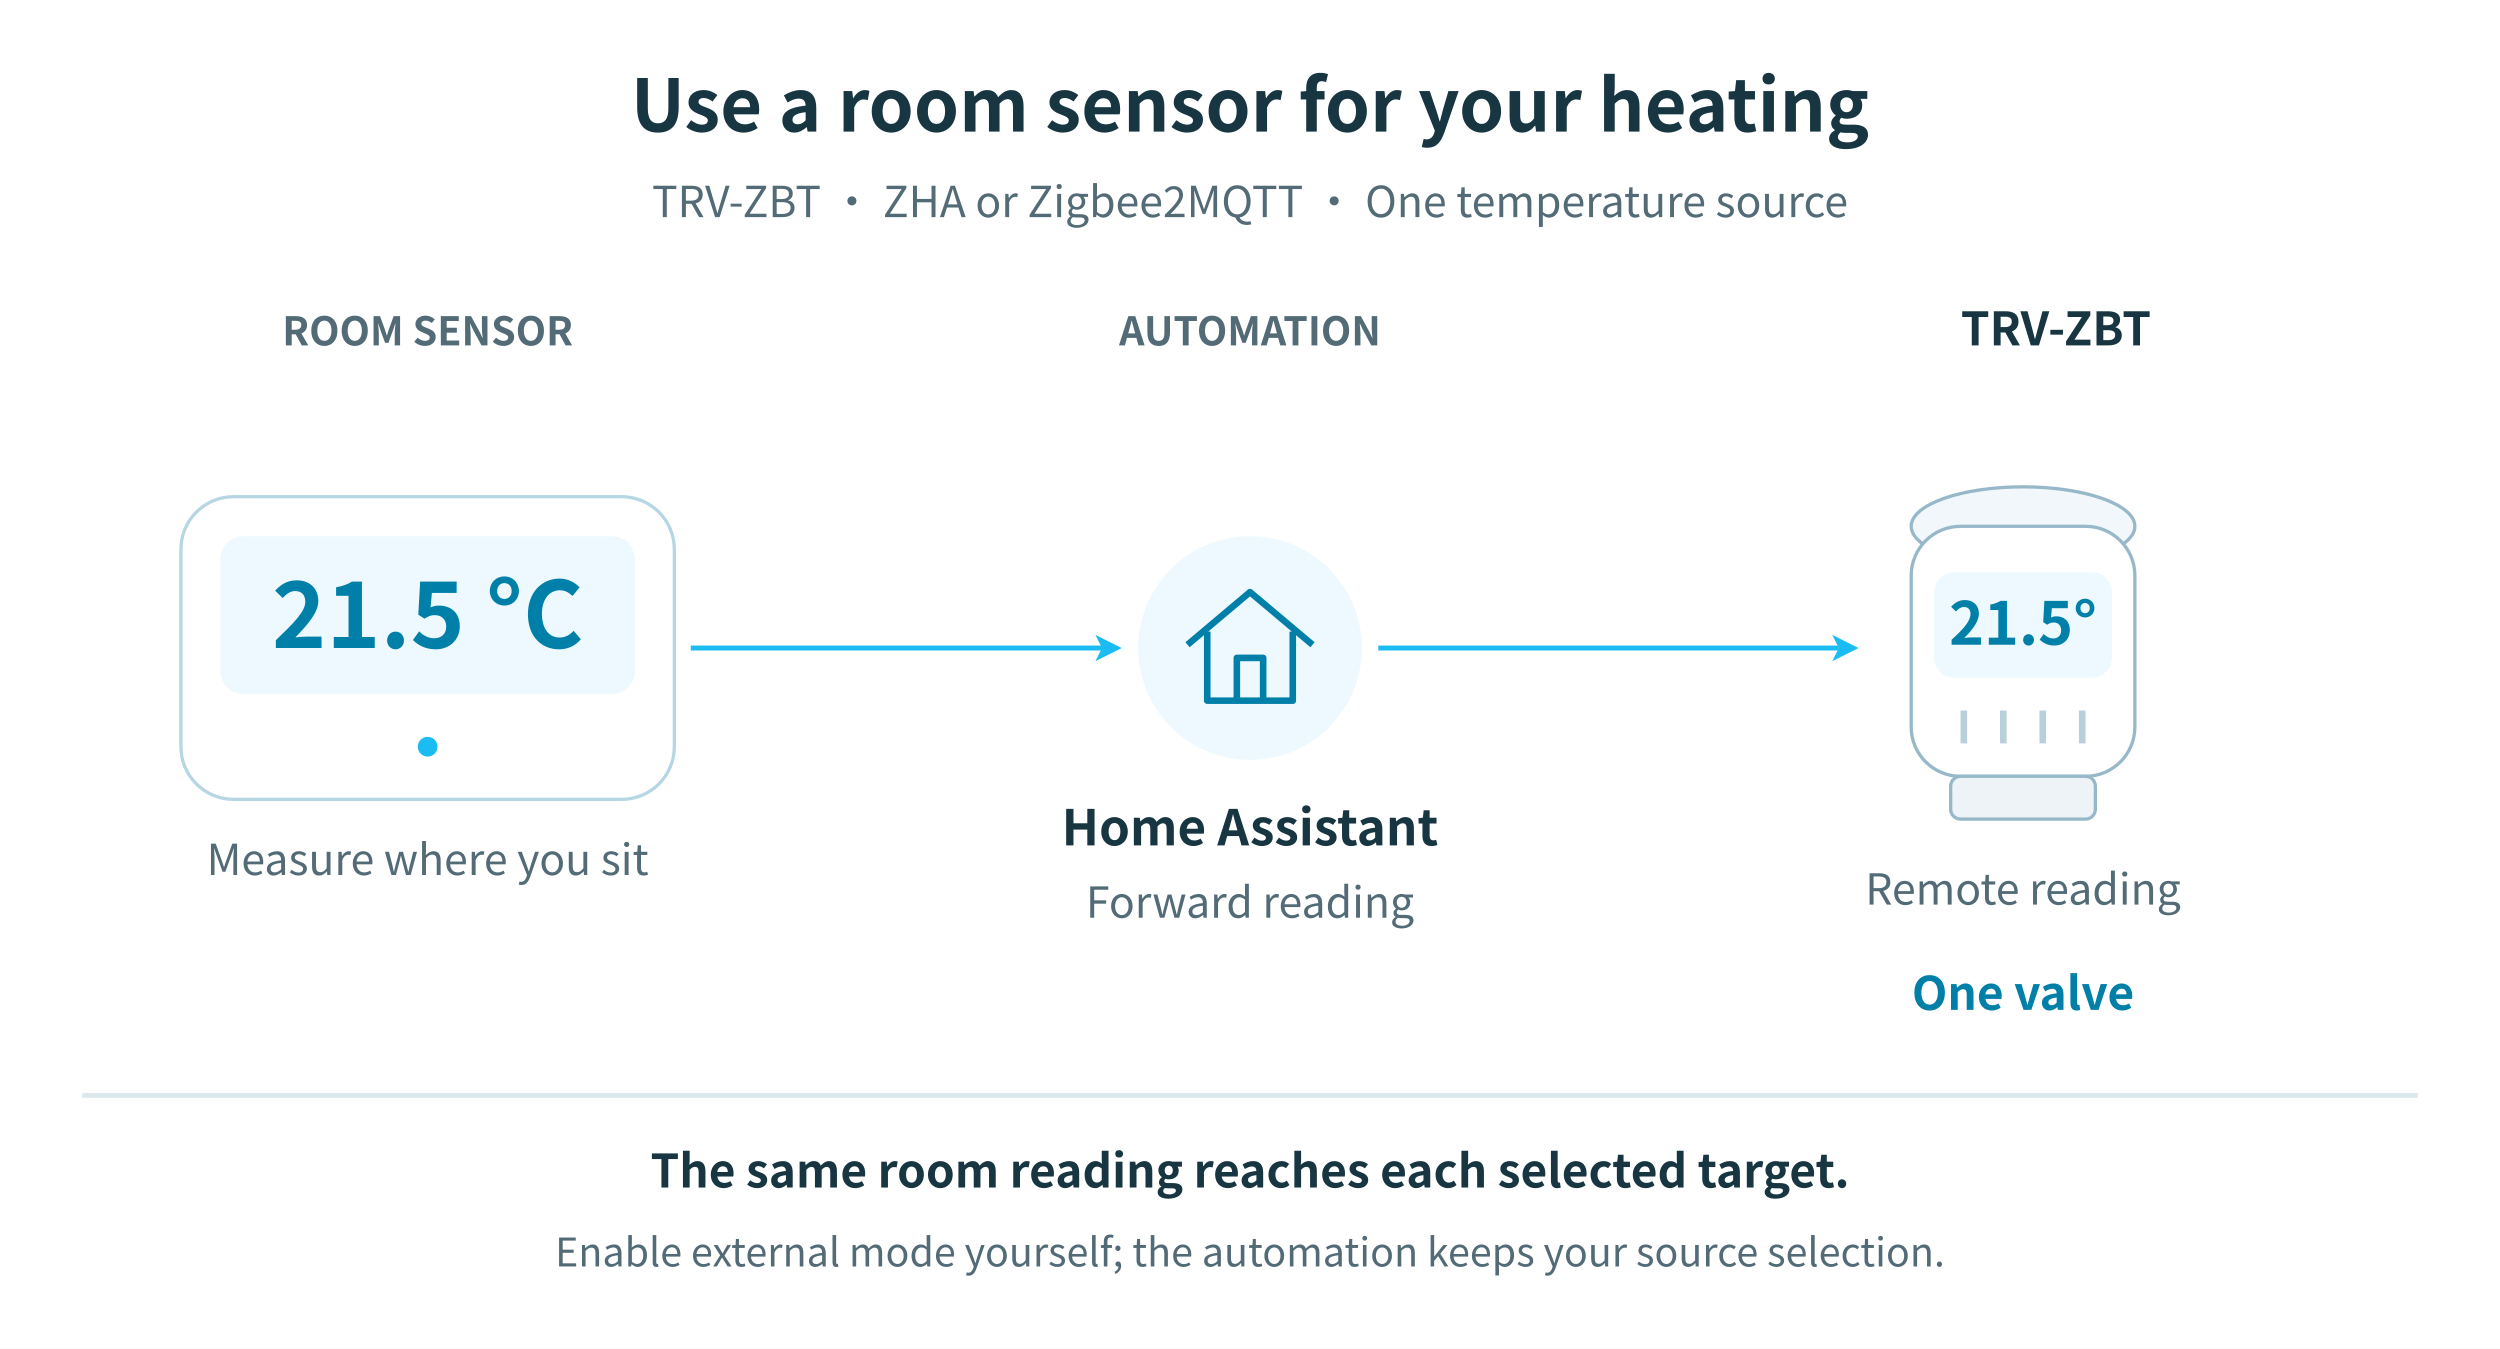
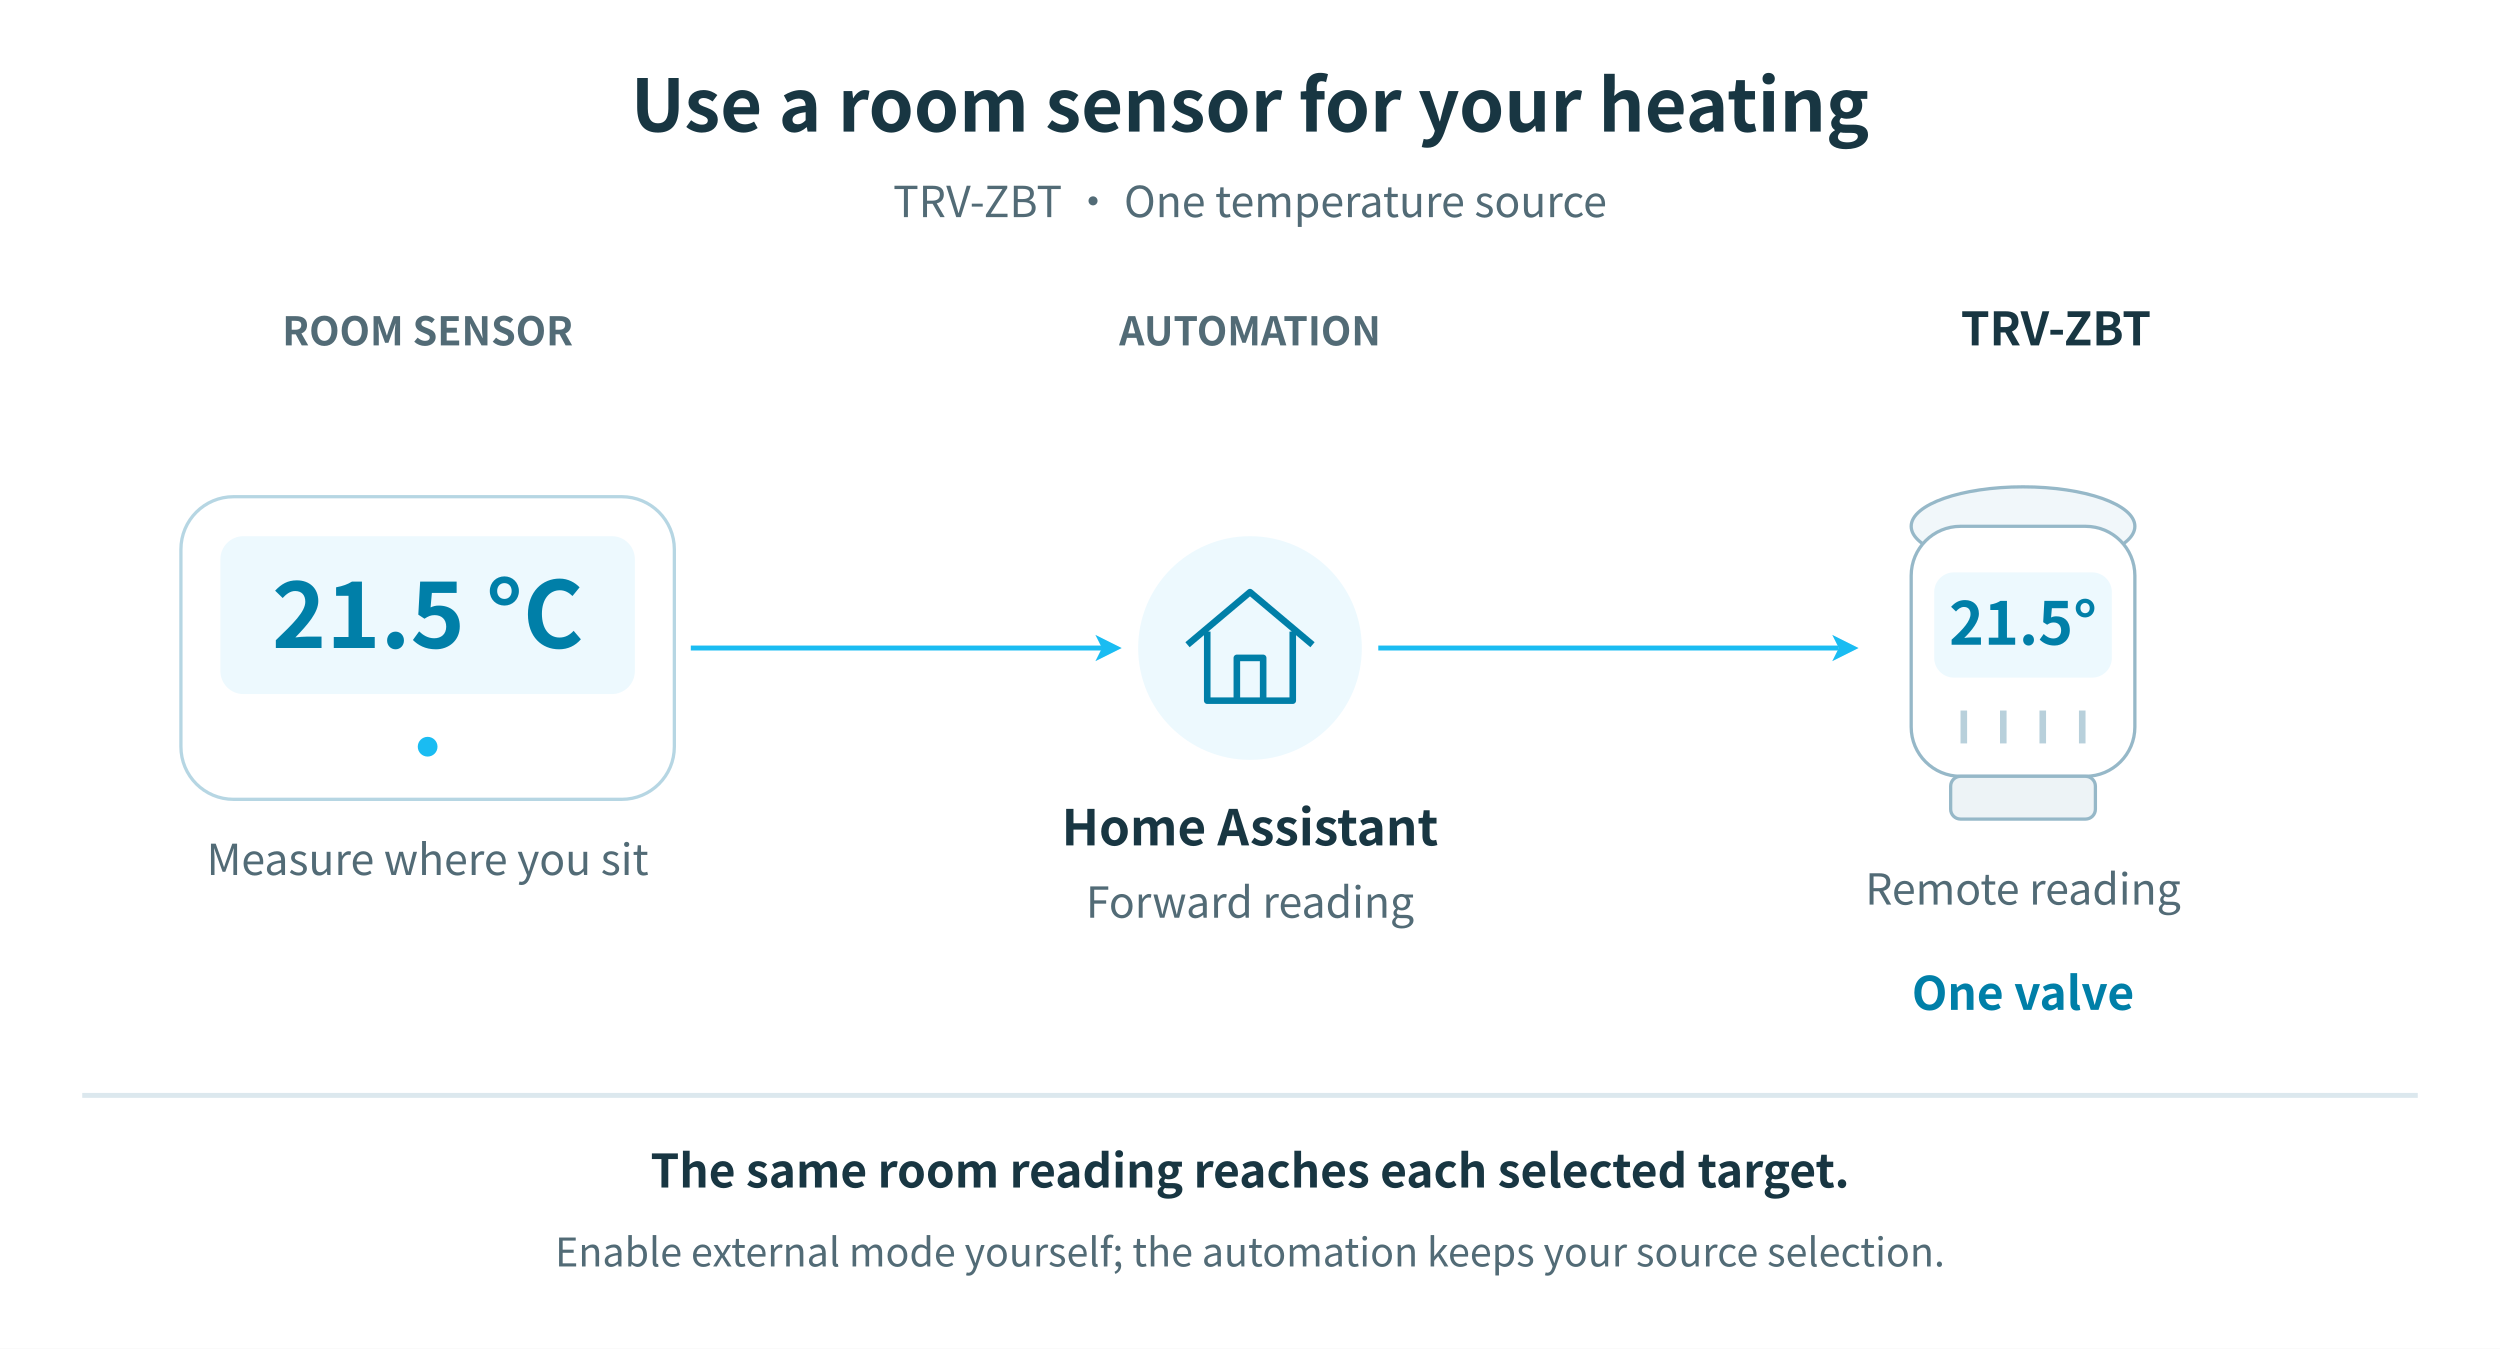
<svg xmlns="http://www.w3.org/2000/svg" width="760" viewBox="0 0 760 410" role="img" aria-labelledby="title desc">
  <style>text { font-family: 'Segoe UI', 'PingFang SC', 'Microsoft YaHei', 'Noto Sans CJK SC', system-ui, sans-serif; }</style>
  <defs>
    <marker id="arrow" markerWidth="8" markerHeight="8" refX="2" refY="4" orient="auto" markerUnits="userSpaceOnUse">
      <path d="M0 0 L8 4 L0 8 L2 4 Z" fill="#1abcf2" />
    </marker>
  </defs>
  <rect width="760" height="410" fill="white" />
  <text x="380" y="40" font-size="22" fill="#183642" font-weight="600" text-anchor="middle">Use a room sensor for your heating</text>
-   <text x="380" y="66" font-size="13" fill="#526b76" font-weight="400" text-anchor="middle">TRV-ZBT · ZHA or Zigbee2MQTT · One temperature source</text>
+   <text x="380" y="66" font-size="13" fill="#526b76" font-weight="400" text-anchor="middle">TRV-ZBT · One temperature source</text>
  <text x="130" y="105" font-size="12" fill="#526b76" font-weight="600" text-anchor="middle">ROOM SENSOR</text>
  <text x="380" y="105" font-size="12" fill="#526b76" font-weight="600" text-anchor="middle">AUTOMATION</text>
  <text x="625" y="105" font-size="14" fill="#183642" font-weight="600" text-anchor="middle">TRV-ZBT</text>
  <rect x="55" y="151" width="150" height="92" rx="16" fill="white" stroke="#b6d6e3" />
  <rect x="67" y="163" width="126" height="48" rx="7" fill="#edf9fe" stroke="none" />
  <text x="130" y="197" font-size="28" fill="#007fa8" font-weight="600" text-anchor="middle">21.5 °C</text>
  <circle cx="130" cy="227" r="3" fill="#1abcf2" />
  <text x="130" y="266" font-size="13" fill="#526b76" font-weight="400" text-anchor="middle">Measure where you sit</text>
  <path d="M210 197 L335 197" fill="none" stroke="#1abcf2" stroke-width="1.5" marker-end="url(#arrow)" />
  <circle cx="380" cy="197" r="34" fill="#edf9fe" />
  <path d="M361 196 L380 180 L399 196 M367 192 V213 H393 V192 M376 213 V200 H384 V213" fill="none" stroke="#007fa8" stroke-width="2" stroke-linejoin="round" />
  <text x="380" y="257" font-size="15" fill="#183642" font-weight="600" text-anchor="middle">Home Assistant</text>
  <text x="380" y="279" font-size="13" fill="#526b76" font-weight="400" text-anchor="middle">Forward reading</text>
  <path d="M419 197 L559 197" fill="none" stroke="#1abcf2" stroke-width="1.5" marker-end="url(#arrow)" />
  <ellipse cx="615" cy="160" rx="34" ry="12" fill="#f1f7fa" stroke="#96b8c8" />
  <rect x="581" y="160" width="68" height="76" rx="15" fill="white" stroke="#96b8c8" />
  <rect x="588" y="174" width="54" height="32" rx="6" fill="#edf9fe" stroke="none" />
  <text x="615" y="196" font-size="18" fill="#007fa8" font-weight="600" text-anchor="middle">21.5°</text>
  <path d="M597 216 v10 M609 216 v10 M621 216 v10 M633 216 v10" stroke="#b8d0db" stroke-width="2" />
  <rect x="593" y="236" width="44" height="13" rx="3" fill="#edf3f6" stroke="#96b8c8" />
  <text x="615" y="275" font-size="13" fill="#526b76" font-weight="400" text-anchor="middle">Remote reading</text>
  <text x="615" y="307" font-size="14" fill="#007fa8" font-weight="600" text-anchor="middle">One valve</text>
  <path d="M25 333 L735 333" fill="none" stroke="#dce8ee" stroke-width="1.5" />
  <text x="380" y="361" font-size="14" fill="#183642" font-weight="600" text-anchor="middle">The same room reading reaches each selected target.</text>
  <text x="380" y="385" font-size="12" fill="#526b76" font-weight="400" text-anchor="middle">Enable external mode yourself; the automation keeps your source selection.</text>
</svg>
